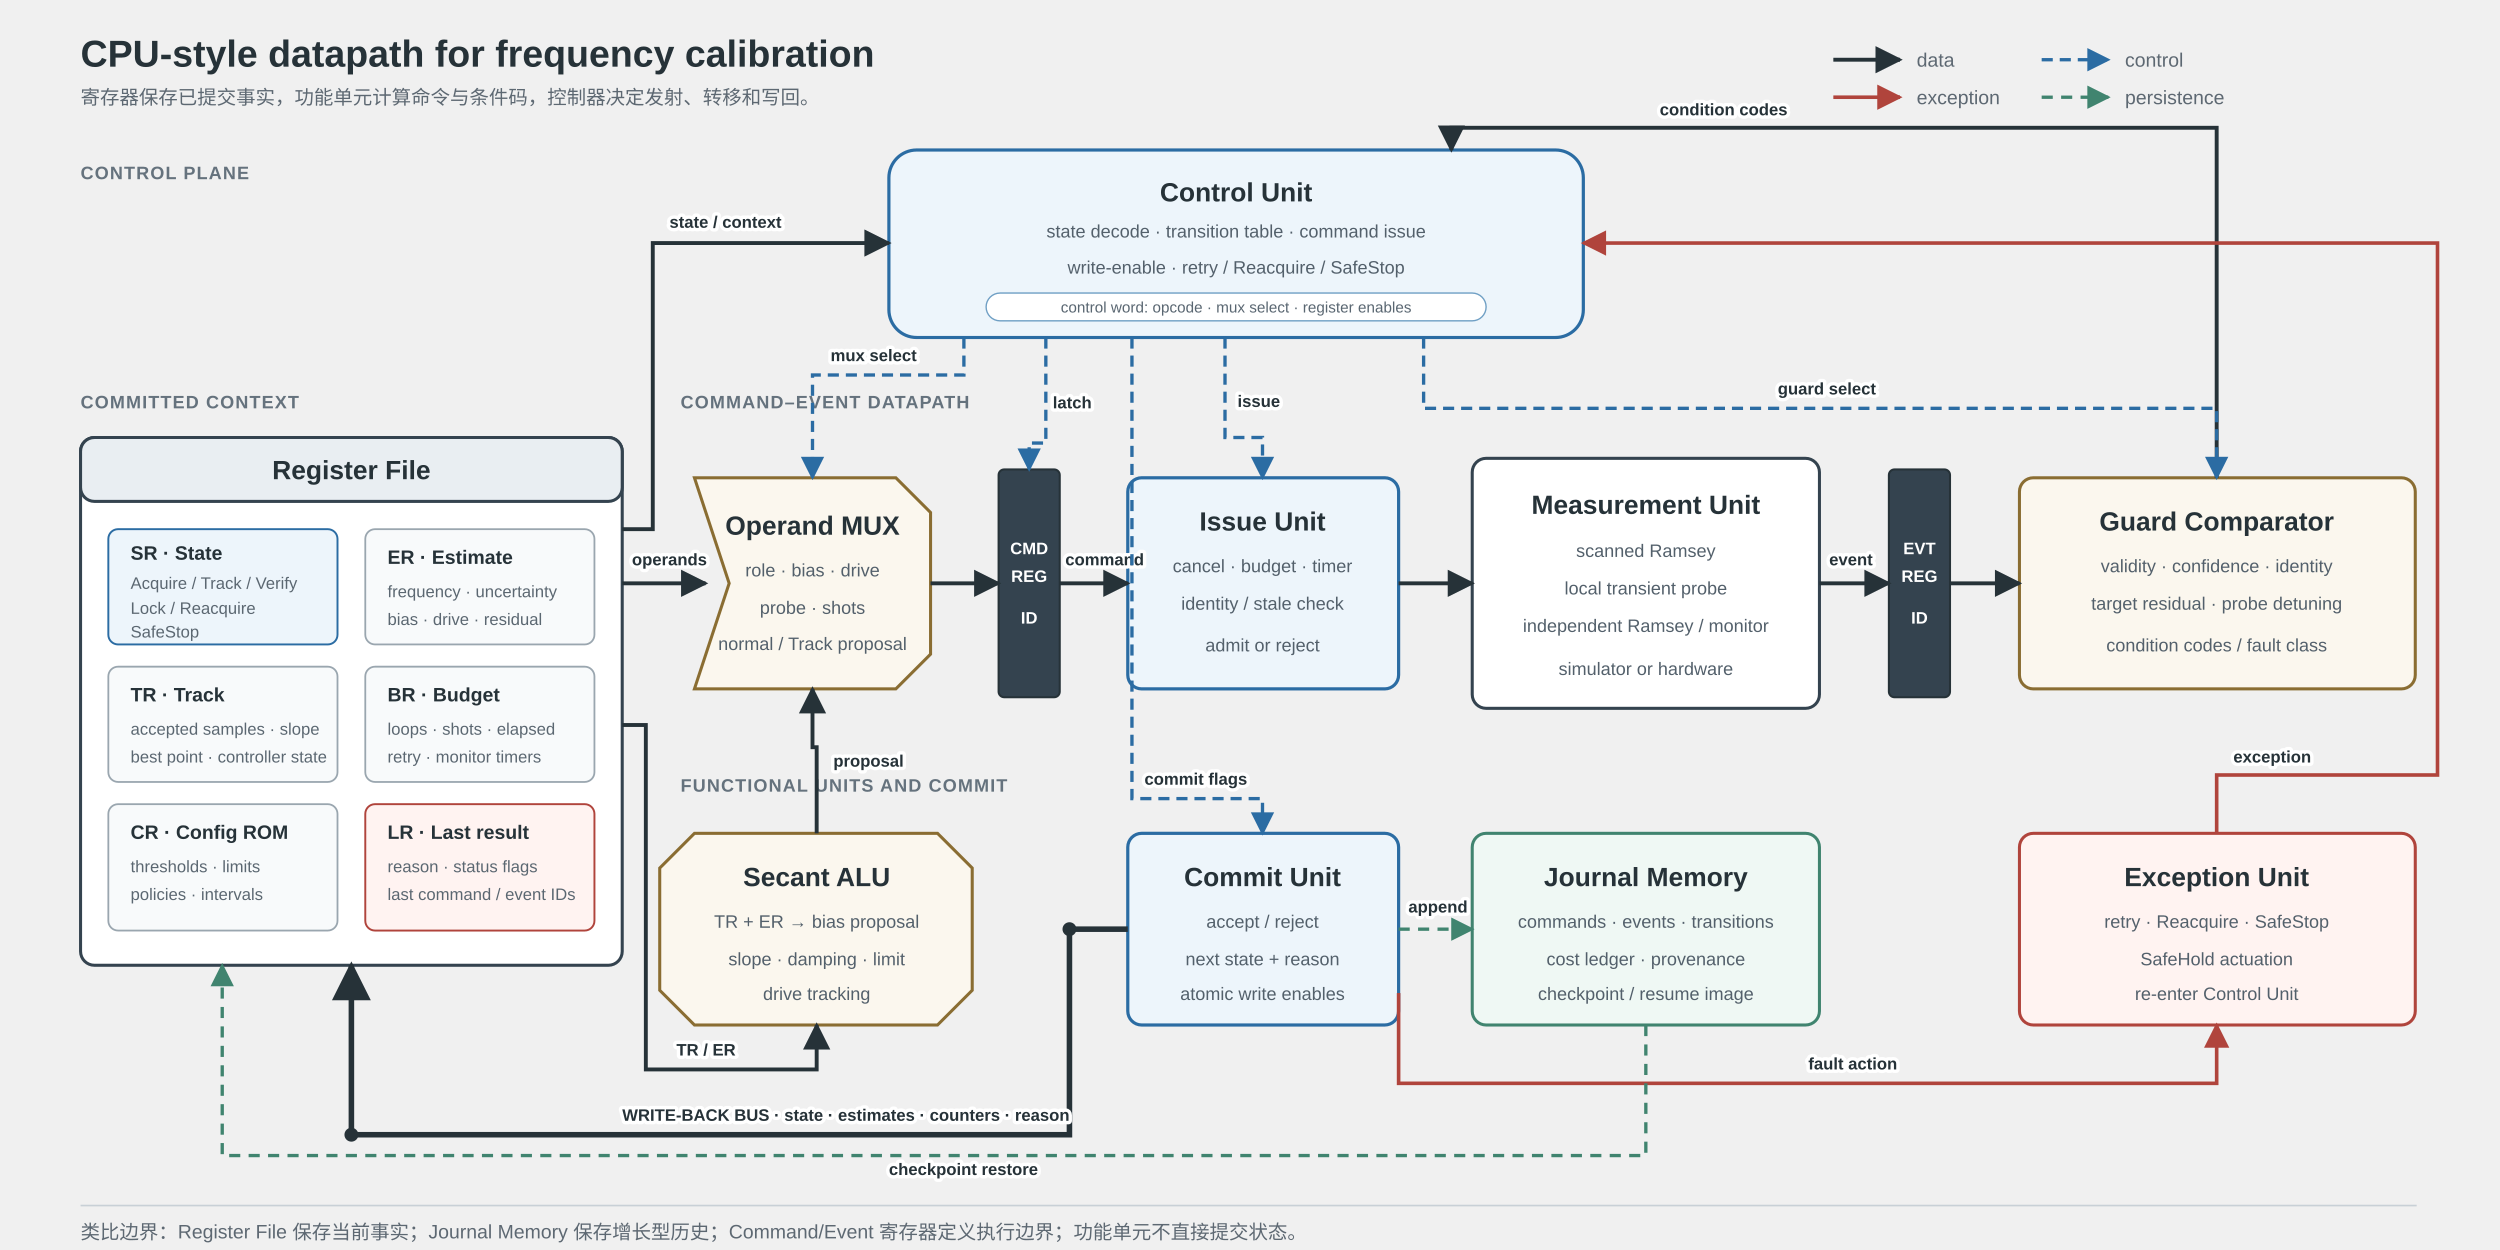
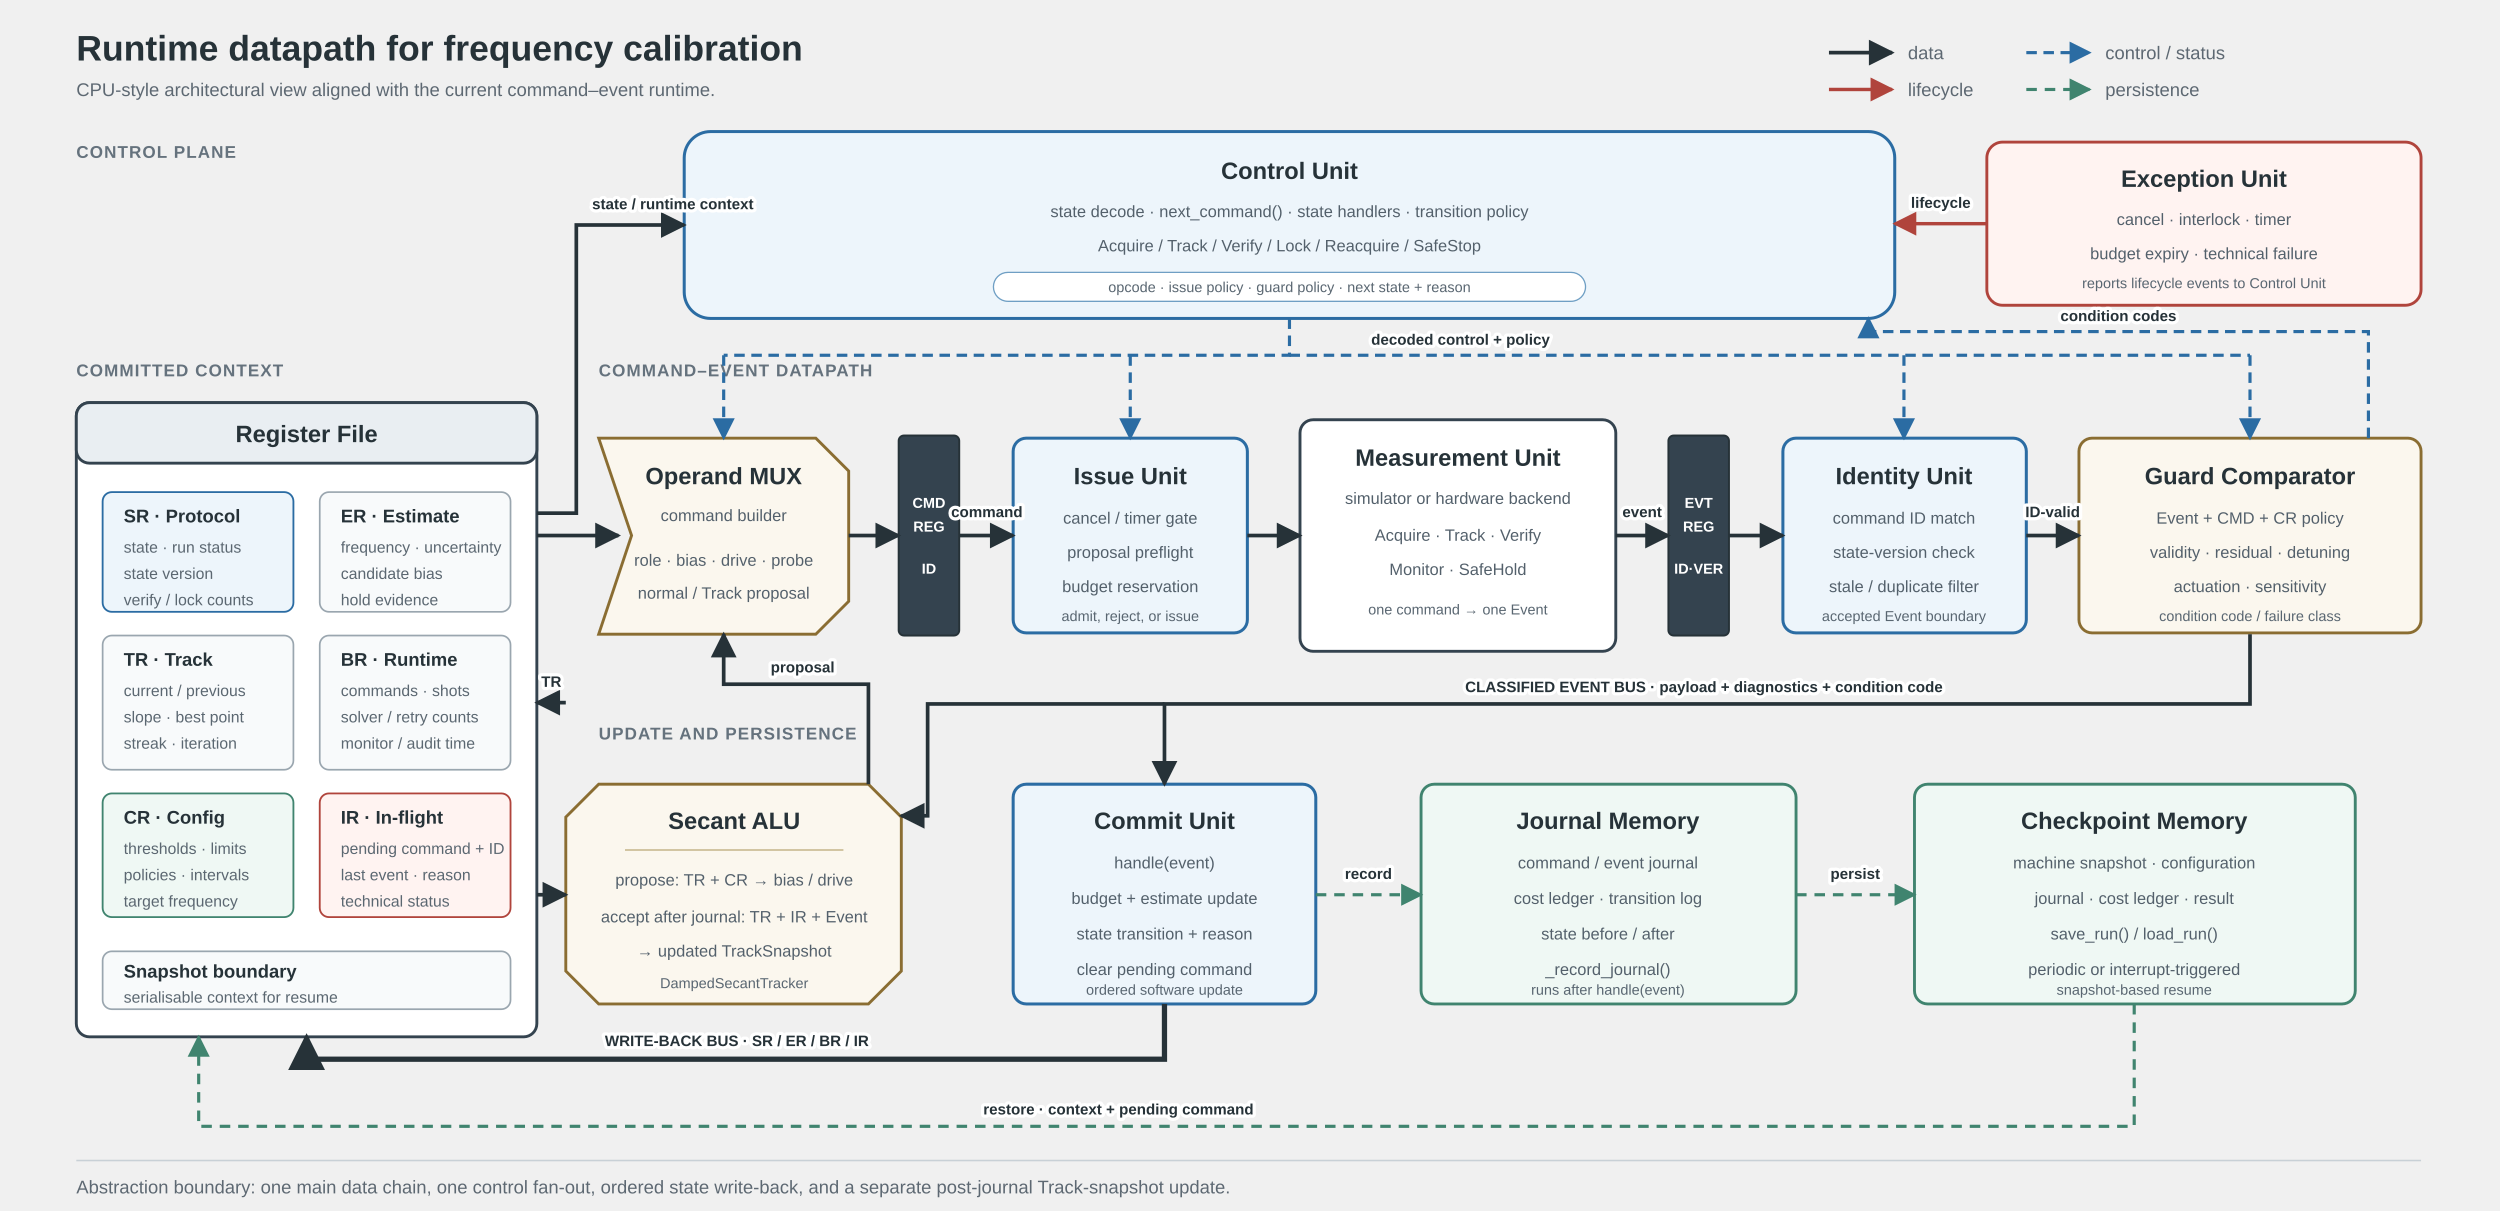
- <svg xmlns="http://www.w3.org/2000/svg" viewBox="0 0 1800 900" style="width:100%;height:auto">
+ <svg xmlns="http://www.w3.org/2000/svg" viewBox="0 0 1900 920" style="width:100%;height:auto">
  <defs>
-     <marker id="arrow-data" viewBox="0 0 10 10" refX="9" refY="5" markerWidth="7" markerHeight="7" orient="auto">
+     <marker id="ad" viewBox="0 0 10 10" refX="9" refY="5" markerWidth="7" markerHeight="7" orient="auto">
      <path d="M0 0L10 5L0 10Z" fill="#263238" />
    </marker>
-     <marker id="arrow-ctrl" viewBox="0 0 10 10" refX="9" refY="5" markerWidth="7" markerHeight="7" orient="auto">
+     <marker id="ac" viewBox="0 0 10 10" refX="9" refY="5" markerWidth="7" markerHeight="7" orient="auto">
      <path d="M0 0L10 5L0 10Z" fill="#2b6ca3" />
    </marker>
-     <marker id="arrow-fault" viewBox="0 0 10 10" refX="9" refY="5" markerWidth="7" markerHeight="7" orient="auto">
+     <marker id="ae" viewBox="0 0 10 10" refX="9" refY="5" markerWidth="7" markerHeight="7" orient="auto">
      <path d="M0 0L10 5L0 10Z" fill="#b0443c" />
    </marker>
-     <marker id="arrow-store" viewBox="0 0 10 10" refX="9" refY="5" markerWidth="7" markerHeight="7" orient="auto">
+     <marker id="ap" viewBox="0 0 10 10" refX="9" refY="5" markerWidth="7" markerHeight="7" orient="auto">
      <path d="M0 0L10 5L0 10Z" fill="#40846f" />
    </marker>
    <style>
      text{font-family:Arial,"Microsoft YaHei","Noto Sans CJK SC",sans-serif;fill:#263238}
      .title{font-size:27px;font-weight:700}.subtitle{font-size:14px;fill:#5d6872}.lane{font-size:13px;font-weight:700;letter-spacing:.8px;fill:#65727d}
      .box{fill:#fff;stroke:#34434f;stroke-width:2.2}.ctrlbox{fill:#edf5fb;stroke:#2b6ca3;stroke-width:2.3}.alubox{fill:#fbf7ee;stroke:#8a6d32;stroke-width:2.2}.storebox{fill:#eff8f4;stroke:#40846f;stroke-width:2.2}.faultbox{fill:#fff3f1;stroke:#b0443c;stroke-width:2.2}
-       .regcell{fill:#f8fafb;stroke:#9aa6af;stroke-width:1.3}.regcell-blue{fill:#edf5fb;stroke:#2b6ca3;stroke-width:1.4}.regcell-red{fill:#fff3f1;stroke:#b0443c;stroke-width:1.4}
-       .head{font-size:19px;font-weight:700;text-anchor:middle}.sub{font-size:13px;fill:#53606b;text-anchor:middle}.celltitle{font-size:14px;font-weight:700}.cellsub{font-size:12px;fill:#5b6771}.signal{font-size:12px;font-weight:600;paint-order:stroke;stroke:#fff;stroke-width:5px;stroke-linejoin:round}.tiny{font-size:11px;fill:#596671}
-       .data{fill:none;stroke:#263238;stroke-width:2.8;marker-end:url(#arrow-data)}.bus{fill:none;stroke:#263238;stroke-width:4;marker-end:url(#arrow-data)}
-       .ctrl{fill:none;stroke:#2b6ca3;stroke-width:2.4;stroke-dasharray:8 5;marker-end:url(#arrow-ctrl)}.fault{fill:none;stroke:#b0443c;stroke-width:2.6;marker-end:url(#arrow-fault)}.store{fill:none;stroke:#40846f;stroke-width:2.4;stroke-dasharray:8 6;marker-end:url(#arrow-store)}
-       .dot{fill:#263238}.pipe{fill:#34434f;stroke:#263238;stroke-width:1.5}.pipe-label{font-size:12px;font-weight:700;fill:#fff;text-anchor:middle}
+       .cell{fill:#f8fafb;stroke:#9aa6af;stroke-width:1.3}.cellblue{fill:#edf5fb;stroke:#2b6ca3;stroke-width:1.4}.cellgreen{fill:#eff8f4;stroke:#40846f;stroke-width:1.4}.cellred{fill:#fff3f1;stroke:#b0443c;stroke-width:1.4}
+       .head{font-size:18px;font-weight:700;text-anchor:middle}.sub{font-size:12.5px;fill:#53606b;text-anchor:middle}.celltitle{font-size:14px;font-weight:700}.cellsub{font-size:12px;fill:#5b6771}.signal{font-size:11.5px;font-weight:600;paint-order:stroke;stroke:#fff;stroke-width:5px;stroke-linejoin:round}.tiny{font-size:11px;fill:#596671}
+       .data{fill:none;stroke:#263238;stroke-width:2.8;marker-end:url(#ad)}.bus{fill:none;stroke:#263238;stroke-width:4;marker-end:url(#ad)}
+       .ctrl{fill:none;stroke:#2b6ca3;stroke-width:2.4;stroke-dasharray:8 5;marker-end:url(#ac)}.ctrlbus{fill:none;stroke:#2b6ca3;stroke-width:2.4;stroke-dasharray:8 5}.fault{fill:none;stroke:#b0443c;stroke-width:2.6;marker-end:url(#ae)}.store{fill:none;stroke:#40846f;stroke-width:2.4;stroke-dasharray:8 6;marker-end:url(#ap)}
+       .pipe{fill:#34434f;stroke:#263238;stroke-width:1.5}.pipe-label{font-size:11px;font-weight:700;fill:#fff;text-anchor:middle}.dot{fill:#263238}
    </style>
  </defs>
  <g>
-     <text x="58" y="48" class="title">CPU-style datapath for frequency calibration</text>
-     <text x="58" y="75" class="subtitle">寄存器保存已提交事实，功能单元计算命令与条件码，控制器决定发射、转移和写回。</text>
-     <line x1="1320" y1="43" x2="1368" y2="43" class="data" />
-     <text x="1380" y="48" class="subtitle">data</text>
-     <line x1="1470" y1="43" x2="1518" y2="43" class="ctrl" />
-     <text x="1530" y="48" class="subtitle">control</text>
-     <line x1="1320" y1="70" x2="1368" y2="70" class="fault" />
-     <text x="1380" y="75" class="subtitle">exception</text>
-     <line x1="1470" y1="70" x2="1518" y2="70" class="store" />
-     <text x="1530" y="75" class="subtitle">persistence</text>
-   </g>
-   <g>
-     <text x="58" y="129" class="lane">CONTROL PLANE</text>
-     <rect x="640" y="108" width="500" height="135" rx="20" class="ctrlbox" />
-     <text x="890" y="145" class="head">Control Unit</text>
-     <text x="890" y="171" class="sub">state decode · transition table · command issue</text>
-     <text x="890" y="197" class="sub">write-enable · retry / Reacquire / SafeStop</text>
-     <rect x="710" y="211" width="360" height="20" rx="10" fill="#fff" stroke="#6f9fc4" />
-     <text x="890" y="225" class="tiny" text-anchor="middle">control word: opcode · mux select · register enables</text>
-   </g>
-   <g>
-     <text x="58" y="294" class="lane">COMMITTED CONTEXT</text>
-     <rect x="58" y="315" width="390" height="380" rx="10" class="box" />
-     <rect x="58" y="315" width="390" height="46" rx="10" fill="#e9eef2" stroke="#34434f" stroke-width="2.2" />
-     <text x="253" y="345" class="head">Register File</text>
-     <rect x="78" y="381" width="165" height="83" rx="7" class="regcell-blue" />
-     <text x="94" y="403" class="celltitle">SR · State</text>
-     <text x="94" y="424" class="cellsub">Acquire / Track / Verify</text>
-     <text x="94" y="442" class="cellsub">Lock / Reacquire</text>
-     <text x="94" y="459" class="cellsub">SafeStop</text>
-     <rect x="263" y="381" width="165" height="83" rx="7" class="regcell" />
-     <text x="279" y="406" class="celltitle">ER · Estimate</text>
-     <text x="279" y="430" class="cellsub">frequency · uncertainty</text>
-     <text x="279" y="450" class="cellsub">bias · drive · residual</text>
-     <rect x="78" y="480" width="165" height="83" rx="7" class="regcell" />
-     <text x="94" y="505" class="celltitle">TR · Track</text>
-     <text x="94" y="529" class="cellsub">accepted samples · slope</text>
-     <text x="94" y="549" class="cellsub">best point · controller state</text>
-     <rect x="263" y="480" width="165" height="83" rx="7" class="regcell" />
-     <text x="279" y="505" class="celltitle">BR · Budget</text>
-     <text x="279" y="529" class="cellsub">loops · shots · elapsed</text>
-     <text x="279" y="549" class="cellsub">retry · monitor timers</text>
-     <rect x="78" y="579" width="165" height="91" rx="7" class="regcell" />
-     <text x="94" y="604" class="celltitle">CR · Config ROM</text>
-     <text x="94" y="628" class="cellsub">thresholds · limits</text>
-     <text x="94" y="648" class="cellsub">policies · intervals</text>
-     <rect x="263" y="579" width="165" height="91" rx="7" class="regcell-red" />
-     <text x="279" y="604" class="celltitle">LR · Last result</text>
-     <text x="279" y="628" class="cellsub">reason · status flags</text>
-     <text x="279" y="648" class="cellsub">last command / event IDs</text>
-   </g>
-   <g>
-     <text x="490" y="294" class="lane">COMMAND–EVENT DATAPATH</text>
-     <path d="M500 344H645L670 369V471L645 496H500L525 420Z" class="alubox" />
-     <text x="585" y="385" class="head">Operand MUX</text>
-     <text x="585" y="415" class="sub">role · bias · drive</text>
-     <text x="585" y="442" class="sub">probe · shots</text>
-     <text x="585" y="468" class="sub">normal / Track proposal</text>
-     <rect x="719" y="338" width="44" height="164" rx="4" class="pipe" />
-     <text x="741" y="399" class="pipe-label">CMD</text>
-     <text x="741" y="419" class="pipe-label">REG</text>
-     <text x="741" y="449" class="pipe-label">ID</text>
-     <rect x="812" y="344" width="195" height="152" rx="10" class="ctrlbox" />
-     <text x="909" y="382" class="head">Issue Unit</text>
-     <text x="909" y="412" class="sub">cancel · budget · timer</text>
-     <text x="909" y="439" class="sub">identity / stale check</text>
-     <text x="909" y="469" class="sub">admit or reject</text>
-     <rect x="1060" y="330" width="250" height="180" rx="10" class="box" />
-     <text x="1185" y="370" class="head">Measurement Unit</text>
-     <text x="1185" y="401" class="sub">scanned Ramsey</text>
-     <text x="1185" y="428" class="sub">local transient probe</text>
-     <text x="1185" y="455" class="sub">independent Ramsey / monitor</text>
-     <text x="1185" y="486" class="sub">simulator or hardware</text>
-     <rect x="1360" y="338" width="44" height="164" rx="4" class="pipe" />
-     <text x="1382" y="399" class="pipe-label">EVT</text>
-     <text x="1382" y="419" class="pipe-label">REG</text>
-     <text x="1382" y="449" class="pipe-label">ID</text>
-     <rect x="1454" y="344" width="285" height="152" rx="10" class="alubox" />
-     <text x="1596" y="382" class="head">Guard Comparator</text>
-     <text x="1596" y="412" class="sub">validity · confidence · identity</text>
-     <text x="1596" y="439" class="sub">target residual · probe detuning</text>
-     <text x="1596" y="469" class="sub">condition codes / fault class</text>
-     <path d="M448 420H508" class="data" />
-     <text x="455" y="407" class="signal">operands</text>
-     <path d="M670 420H719" class="data" />
-     <path d="M763 420H812" class="data" />
-     <text x="767" y="407" class="signal">command</text>
-     <path d="M1007 420H1060" class="data" />
-     <path d="M1310 420H1360" class="data" />
-     <text x="1317" y="407" class="signal">event</text>
-     <path d="M1404 420H1454" class="data" />
-   </g>
-   <g>
-     <text x="490" y="570" class="lane">FUNCTIONAL UNITS AND COMMIT</text>
-     <path d="M500 600H675L700 625V713L675 738H500L475 713V625Z" class="alubox" />
-     <text x="588" y="638" class="head">Secant ALU</text>
-     <text x="588" y="668" class="sub">TR + ER → bias proposal</text>
-     <text x="588" y="695" class="sub">slope · damping · limit</text>
-     <text x="588" y="720" class="sub">drive tracking</text>
-     <rect x="812" y="600" width="195" height="138" rx="10" class="ctrlbox" />
-     <text x="909" y="638" class="head">Commit Unit</text>
-     <text x="909" y="668" class="sub">accept / reject</text>
-     <text x="909" y="695" class="sub">next state + reason</text>
-     <text x="909" y="720" class="sub">atomic write enables</text>
-     <rect x="1060" y="600" width="250" height="138" rx="10" class="storebox" />
-     <text x="1185" y="638" class="head">Journal Memory</text>
-     <text x="1185" y="668" class="sub">commands · events · transitions</text>
-     <text x="1185" y="695" class="sub">cost ledger · provenance</text>
-     <text x="1185" y="720" class="sub">checkpoint / resume image</text>
-     <rect x="1454" y="600" width="285" height="138" rx="10" class="faultbox" />
-     <text x="1596" y="638" class="head">Exception Unit</text>
-     <text x="1596" y="668" class="sub">retry · Reacquire · SafeStop</text>
-     <text x="1596" y="695" class="sub">SafeHold actuation</text>
-     <text x="1596" y="720" class="sub">re-enter Control Unit</text>
-     <path d="M448 522H465V770H588V738" class="data" />
-     <text x="487" y="760" class="signal">TR / ER</text>
-     <path d="M588 600V538H585V496" class="data" />
-     <text x="600" y="552" class="signal">proposal</text>
-     <path d="M1007 669H1060" class="store" />
-     <text x="1014" y="657" class="signal" fill="#40846f">append</text>
-     <path d="M1007 715V780H1596V738" class="fault" />
-     <text x="1302" y="770" class="signal" fill="#b0443c">fault action</text>
-   </g>
-   <g>
-     <path d="M448 381H470V175H640" class="data" />
-     <text x="482" y="164" class="signal">state / context</text>
-     <path d="M1596 344V92H1045V108" class="data" />
-     <text x="1195" y="83" class="signal">condition codes</text>
-     <path d="M753 243V319H741V338" class="ctrl" />
-     <text x="758" y="294" class="signal" fill="#2b6ca3">latch</text>
-     <path d="M882 243V315H909V344" class="ctrl" />
-     <text x="891" y="293" class="signal" fill="#2b6ca3">issue</text>
-     <path d="M1025 243V294H1596V344" class="ctrl" />
-     <text x="1280" y="284" class="signal" fill="#2b6ca3">guard select</text>
-     <path d="M694 243V270H585V344" class="ctrl" />
-     <text x="598" y="260" class="signal" fill="#2b6ca3">mux select</text>
-     <path d="M815 243V575H909V600" class="ctrl" />
-     <text x="824" y="565" class="signal" fill="#2b6ca3">commit flags</text>
-     <path d="M1596 600V558H1755V175H1140" class="fault" />
-     <text x="1608" y="549" class="signal" fill="#b0443c">exception</text>
-   </g>
-   <g>
-     <path d="M812 669H770V817H253V695" class="bus" />
-     <text x="448" y="807" class="signal">WRITE-BACK BUS · state · estimates · counters · reason</text>
-     <path d="M1185 738V832H160V695" class="store" />
-     <text x="640" y="846" class="signal" fill="#40846f">checkpoint restore</text>
-     <circle cx="770" cy="669" r="5" class="dot" />
-     <circle cx="253" cy="817" r="5" class="dot" />
-   </g>
-   <g>
-     <line x1="58" y1="868" x2="1740" y2="868" stroke="#c8d0d6" stroke-width="1.2" />
-     <text x="58" y="892" class="subtitle">类比边界：Register File 保存当前事实；Journal Memory 保存增长型历史；Command/Event 寄存器定义执行边界；功能单元不直接提交状态。</text>
+     <text x="58" y="46" class="title">Runtime datapath for frequency calibration</text>
+     <text x="58" y="73" class="subtitle">CPU-style architectural view aligned with the current command–event runtime.</text>
+     <line x1="1390" y1="40" x2="1438" y2="40" class="data" />
+     <text x="1450" y="45" class="subtitle">data</text>
+     <line x1="1540" y1="40" x2="1588" y2="40" class="ctrl" />
+     <text x="1600" y="45" class="subtitle">control / status</text>
+     <line x1="1390" y1="68" x2="1438" y2="68" class="fault" />
+     <text x="1450" y="73" class="subtitle">lifecycle</text>
+     <line x1="1540" y1="68" x2="1588" y2="68" class="store" />
+     <text x="1600" y="73" class="subtitle">persistence</text>
+   </g>
+   <g>
+     <text x="58" y="120" class="lane">CONTROL PLANE</text>
+     <rect x="520" y="100" width="920" height="142" rx="20" class="ctrlbox" />
+     <text x="980" y="136" class="head">Control Unit</text>
+     <text x="980" y="165" class="sub">state decode · next_command() · state handlers · transition policy</text>
+     <text x="980" y="191" class="sub">Acquire / Track / Verify / Lock / Reacquire / SafeStop</text>
+     <rect x="755" y="207" width="450" height="22" rx="11" fill="#fff" stroke="#6f9fc4" />
+     <text x="980" y="222" class="tiny" text-anchor="middle">opcode · issue policy · guard policy · next state + reason</text>
+     <rect x="1510" y="108" width="330" height="124" rx="12" class="faultbox" />
+     <text x="1675" y="142" class="head">Exception Unit</text>
+     <text x="1675" y="171" class="sub">cancel · interlock · timer</text>
+     <text x="1675" y="197" class="sub">budget expiry · technical failure</text>
+     <text x="1675" y="219" class="tiny" text-anchor="middle">reports lifecycle events to Control Unit</text>
+   </g>
+   <g>
+     <text x="58" y="286" class="lane">COMMITTED CONTEXT</text>
+     <rect x="58" y="306" width="350" height="482" rx="10" class="box" />
+     <rect x="58" y="306" width="350" height="46" rx="10" fill="#e9eef2" stroke="#34434f" stroke-width="2.2" />
+     <text x="233" y="336" class="head">Register File</text>
+     <rect x="78" y="374" width="145" height="91" rx="7" class="cellblue" />
+     <text x="94" y="397" class="celltitle">SR · Protocol</text>
+     <text x="94" y="420" class="cellsub">state · run status</text>
+     <text x="94" y="440" class="cellsub">state version</text>
+     <text x="94" y="460" class="cellsub">verify / lock counts</text>
+     <rect x="243" y="374" width="145" height="91" rx="7" class="cell" />
+     <text x="259" y="397" class="celltitle">ER · Estimate</text>
+     <text x="259" y="420" class="cellsub">frequency · uncertainty</text>
+     <text x="259" y="440" class="cellsub">candidate bias</text>
+     <text x="259" y="460" class="cellsub">hold evidence</text>
+     <rect x="78" y="483" width="145" height="102" rx="7" class="cell" />
+     <text x="94" y="506" class="celltitle">TR · Track</text>
+     <text x="94" y="529" class="cellsub">current / previous</text>
+     <text x="94" y="549" class="cellsub">slope · best point</text>
+     <text x="94" y="569" class="cellsub">streak · iteration</text>
+     <rect x="243" y="483" width="145" height="102" rx="7" class="cell" />
+     <text x="259" y="506" class="celltitle">BR · Runtime</text>
+     <text x="259" y="529" class="cellsub">commands · shots</text>
+     <text x="259" y="549" class="cellsub">solver / retry counts</text>
+     <text x="259" y="569" class="cellsub">monitor / audit time</text>
+     <rect x="78" y="603" width="145" height="94" rx="7" class="cellgreen" />
+     <text x="94" y="626" class="celltitle">CR · Config</text>
+     <text x="94" y="649" class="cellsub">thresholds · limits</text>
+     <text x="94" y="669" class="cellsub">policies · intervals</text>
+     <text x="94" y="689" class="cellsub">target frequency</text>
+     <rect x="243" y="603" width="145" height="94" rx="7" class="cellred" />
+     <text x="259" y="626" class="celltitle">IR · In-flight</text>
+     <text x="259" y="649" class="cellsub">pending command + ID</text>
+     <text x="259" y="669" class="cellsub">last event · reason</text>
+     <text x="259" y="689" class="cellsub">technical status</text>
+     <rect x="78" y="723" width="310" height="44" rx="7" class="cell" />
+     <text x="94" y="743" class="celltitle">Snapshot boundary</text>
+     <text x="94" y="762" class="cellsub">serialisable context for resume</text>
+   </g>
+   <g>
+     <text x="455" y="286" class="lane">COMMAND–EVENT DATAPATH</text>
+     <path d="M455 333H620L645 358V457L620 482H455L480 407Z" class="alubox" />
+     <text x="550" y="368" class="head">Operand MUX</text>
+     <text x="550" y="396" class="sub">command builder</text>
+     <text x="550" y="430" class="sub">role · bias · drive · probe</text>
+     <text x="550" y="455" class="sub">normal / Track proposal</text>
+     <rect x="683" y="331" width="46" height="152" rx="4" class="pipe" />
+     <text x="706" y="386" class="pipe-label">CMD</text>
+     <text x="706" y="404" class="pipe-label">REG</text>
+     <text x="706" y="436" class="pipe-label">ID</text>
+     <rect x="770" y="333" width="178" height="148" rx="10" class="ctrlbox" />
+     <text x="859" y="368" class="head">Issue Unit</text>
+     <text x="859" y="398" class="sub">cancel / timer gate</text>
+     <text x="859" y="424" class="sub">proposal preflight</text>
+     <text x="859" y="450" class="sub">budget reservation</text>
+     <text x="859" y="472" class="tiny" text-anchor="middle">admit, reject, or issue</text>
+     <rect x="988" y="319" width="240" height="176" rx="10" class="box" />
+     <text x="1108" y="354" class="head">Measurement Unit</text>
+     <text x="1108" y="383" class="sub">simulator or hardware backend</text>
+     <text x="1108" y="411" class="sub">Acquire · Track · Verify</text>
+     <text x="1108" y="437" class="sub">Monitor · SafeHold</text>
+     <text x="1108" y="467" class="tiny" text-anchor="middle">one command → one Event</text>
+     <rect x="1268" y="331" width="46" height="152" rx="4" class="pipe" />
+     <text x="1291" y="386" class="pipe-label">EVT</text>
+     <text x="1291" y="404" class="pipe-label">REG</text>
+     <text x="1291" y="436" class="pipe-label">ID·VER</text>
+     <rect x="1355" y="333" width="185" height="148" rx="10" class="ctrlbox" />
+     <text x="1447" y="368" class="head">Identity Unit</text>
+     <text x="1447" y="398" class="sub">command ID match</text>
+     <text x="1447" y="424" class="sub">state-version check</text>
+     <text x="1447" y="450" class="sub">stale / duplicate filter</text>
+     <text x="1447" y="472" class="tiny" text-anchor="middle">accepted Event boundary</text>
+     <rect x="1580" y="333" width="260" height="148" rx="10" class="alubox" />
+     <text x="1710" y="368" class="head">Guard Comparator</text>
+     <text x="1710" y="398" class="sub">Event + CMD + CR policy</text>
+     <text x="1710" y="424" class="sub">validity · residual · detuning</text>
+     <text x="1710" y="450" class="sub">actuation · sensitivity</text>
+     <text x="1710" y="472" class="tiny" text-anchor="middle">condition code / failure class</text>
+     <path d="M408 407H470" class="data" />
+     <path d="M645 407H683" class="data" />
+     <path d="M729 407H770" class="data" />
+     <text x="750" y="393" class="signal" text-anchor="middle">command</text>
+     <path d="M948 407H988" class="data" />
+     <path d="M1228 407H1268" class="data" />
+     <text x="1248" y="393" class="signal" text-anchor="middle">event</text>
+     <path d="M1314 407H1355" class="data" />
+     <path d="M1540 407H1580" class="data" />
+     <text x="1560" y="393" class="signal" text-anchor="middle">ID-valid</text>
+   </g>
+   <g>
+     <text x="455" y="562" class="lane">UPDATE AND PERSISTENCE</text>
+     <path d="M455 596H660L685 621V738L660 763H455L430 738V621Z" class="alubox" />
+     <text x="558" y="630" class="head">Secant ALU</text>
+     <line x1="475" y1="646" x2="641" y2="646" stroke="#c8b88f" stroke-width="1.2" />
+     <text x="558" y="673" class="sub">propose: TR + CR → bias / drive</text>
+     <text x="558" y="701" class="sub">accept after journal: TR + IR + Event</text>
+     <text x="558" y="727" class="sub">→ updated TrackSnapshot</text>
+     <text x="558" y="751" class="tiny" text-anchor="middle">DampedSecantTracker</text>
+     <rect x="770" y="596" width="230" height="167" rx="10" class="ctrlbox" />
+     <text x="885" y="630" class="head">Commit Unit</text>
+     <text x="885" y="660" class="sub">handle(event)</text>
+     <text x="885" y="687" class="sub">budget + estimate update</text>
+     <text x="885" y="714" class="sub">state transition + reason</text>
+     <text x="885" y="741" class="sub">clear pending command</text>
+     <text x="885" y="756" class="tiny" text-anchor="middle">ordered software update</text>
+     <rect x="1080" y="596" width="285" height="167" rx="10" class="storebox" />
+     <text x="1222" y="630" class="head">Journal Memory</text>
+     <text x="1222" y="660" class="sub">command / event journal</text>
+     <text x="1222" y="687" class="sub">cost ledger · transition log</text>
+     <text x="1222" y="714" class="sub">state before / after</text>
+     <text x="1222" y="741" class="sub">_record_journal()</text>
+     <text x="1222" y="756" class="tiny" text-anchor="middle">runs after handle(event)</text>
+     <rect x="1455" y="596" width="335" height="167" rx="10" class="storebox" />
+     <text x="1622" y="630" class="head">Checkpoint Memory</text>
+     <text x="1622" y="660" class="sub">machine snapshot · configuration</text>
+     <text x="1622" y="687" class="sub">journal · cost ledger · result</text>
+     <text x="1622" y="714" class="sub">save_run() / load_run()</text>
+     <text x="1622" y="741" class="sub">periodic or interrupt-triggered</text>
+     <text x="1622" y="756" class="tiny" text-anchor="middle">snapshot-based resume</text>
+   </g>
+   <g>
+     <path d="M408 390H438V171H520" class="data" />
+     <text x="450" y="159" class="signal">state / runtime context</text>
+     <path d="M1510 170H1440" class="fault" />
+     <text x="1475" y="158" class="signal" fill="#b0443c" text-anchor="middle">lifecycle</text>
+     <path d="M980 242V270H550" class="ctrlbus" />
+     <path d="M980 270H1710" class="ctrlbus" />
+     <text x="1110" y="262" class="signal" fill="#2b6ca3" text-anchor="middle">decoded control + policy</text>
+     <path d="M550 270V333" class="ctrl" />
+     <path d="M859 270V333" class="ctrl" />
+     <path d="M1447 270V333" class="ctrl" />
+     <path d="M1710 270V333" class="ctrl" />
+     <path d="M1800 333V252H1420V242" class="ctrl" />
+     <text x="1610" y="244" class="signal" fill="#2b6ca3" text-anchor="middle">condition codes</text>
+     <path d="M408 680H430" class="data" />
+     <path d="M660 596V520H550V482" class="data" />
+     <text x="610" y="511" class="signal" text-anchor="middle">proposal</text>
+     <path d="M1710 482V535H885V596" class="data" />
+     <text x="1295" y="526" class="signal" text-anchor="middle">CLASSIFIED EVENT BUS · payload + diagnostics + condition code</text>
+     <path d="M885 535H705V620H685" class="data" />
+     <path d="M430 534H408" class="data" />
+     <text x="419" y="522" class="signal" text-anchor="middle">TR</text>
+     <path d="M885 763V805H233V788" class="bus" />
+     <text x="560" y="795" class="signal" text-anchor="middle">WRITE-BACK BUS · SR / ER / BR / IR</text>
+     <path d="M1000 680H1080" class="store" />
+     <text x="1040" y="668" class="signal" fill="#40846f" text-anchor="middle">record</text>
+     <path d="M1365 680H1455" class="store" />
+     <text x="1410" y="668" class="signal" fill="#40846f" text-anchor="middle">persist</text>
+     <path d="M1622 763V856H151V788" class="store" />
+     <text x="850" y="847" class="signal" fill="#40846f" text-anchor="middle">restore · context + pending command</text>
+   </g>
+   <g>
+     <line x1="58" y1="882" x2="1840" y2="882" stroke="#c8d0d6" stroke-width="1.2" />
+     <text x="58" y="907" class="subtitle">Abstraction boundary: one main data chain, one control fan-out, ordered state write-back, and a separate post-journal Track-snapshot update.</text>
  </g>
</svg>
